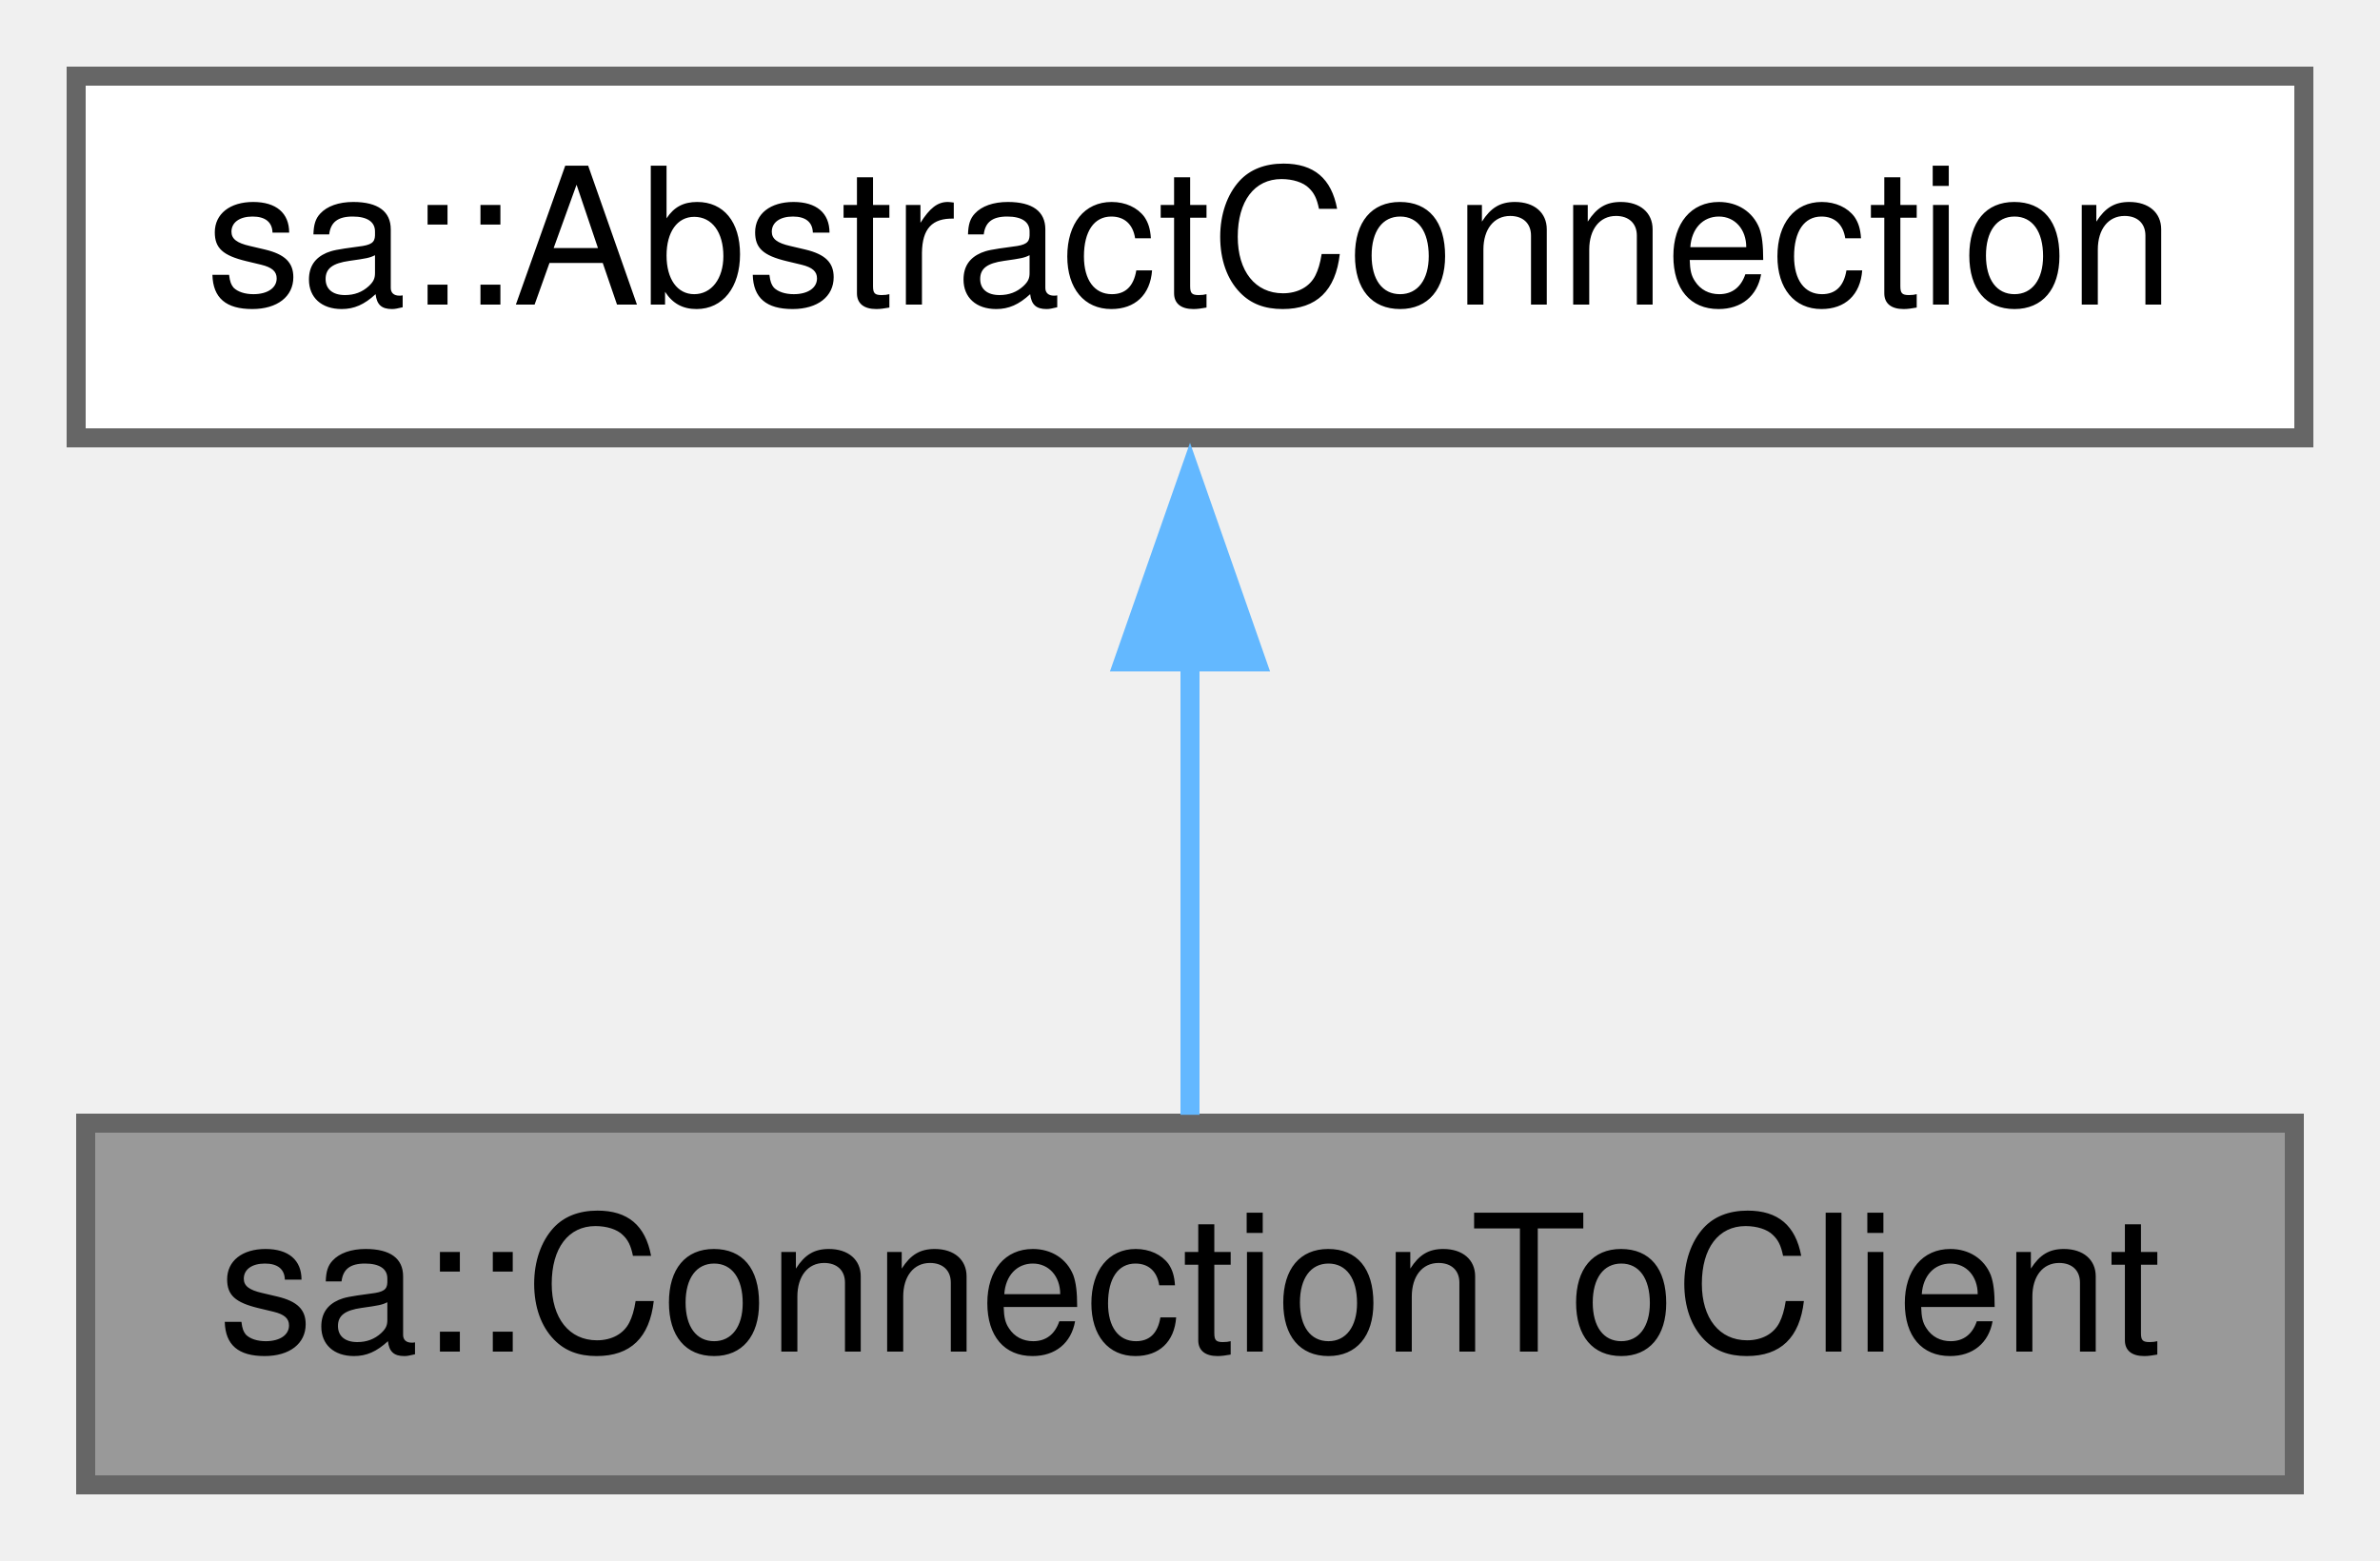
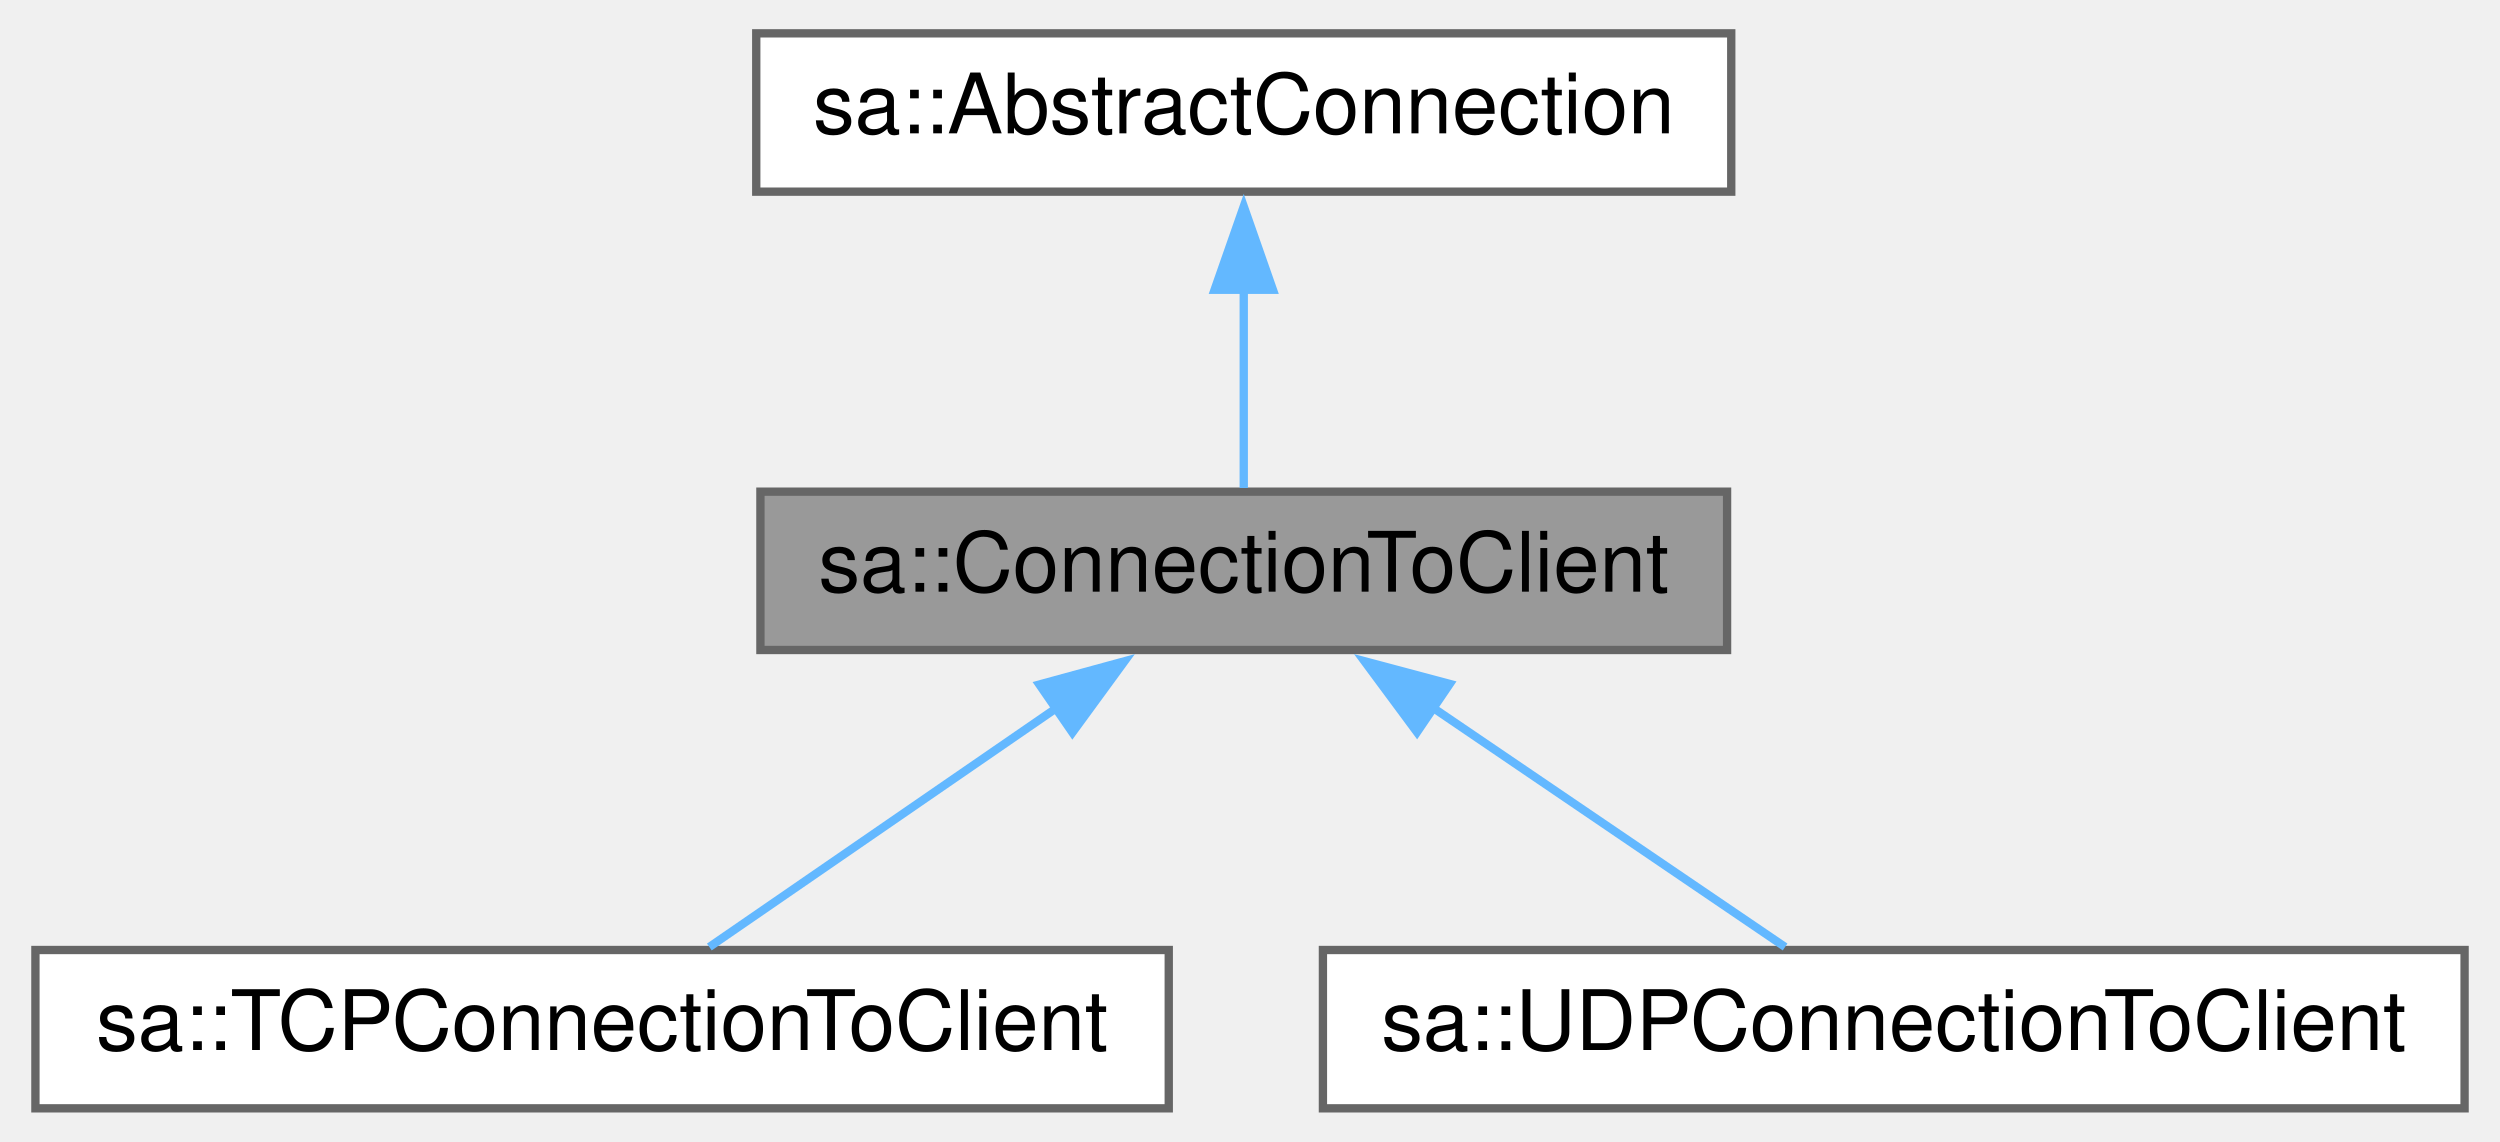
- <svg xmlns="http://www.w3.org/2000/svg" xmlns:xlink="http://www.w3.org/1999/xlink" width="125pt" height="82pt" viewBox="0.00 0.00 125.00 82.00">
-   <g id="graph0" class="graph" transform="scale(1 1) rotate(0) translate(4 78)">
+ <svg xmlns="http://www.w3.org/2000/svg" xmlns:xlink="http://www.w3.org/1999/xlink" width="300pt" height="137pt" viewBox="0.00 0.00 299.50 137.00">
+   <g id="graph0" class="graph" transform="scale(1 1) rotate(0) translate(4 133)">
    <g id="node1" class="node">
      <g id="a_node1">
-         <a xlink:title="Forward declaration.">
-           <polygon fill="#999999" stroke="#666666" points="116.5,-19 0.5,-19 0.5,0 116.5,0 116.5,-19" />
-           <text text-anchor="middle" x="58.5" y="-7" font-family="Helvetica,sans-Serif" font-size="10.00">sa::ConnectionToClient</text>
+         <a xlink:title="Class representing a connection to a client.">
+           <polygon fill="#999999" stroke="#666666" points="203,-74 87,-74 87,-55 203,-55 203,-74" />
+           <text text-anchor="middle" x="145" y="-62" font-family="Helvetica,sans-Serif" font-size="10.00">sa::ConnectionToClient</text>
        </a>
      </g>
+     </g>
+     <g id="node3" class="node">
+       <g id="a_node3">
+         <a xlink:href="classsa_1_1_t_c_p_connection_to_client.html" target="_top" xlink:title="Class representing a asio tcp connection to a client.">
+           <polygon fill="white" stroke="#666666" points="136,-19 0,-19 0,0 136,0 136,-19" />
+           <text text-anchor="middle" x="68" y="-7" font-family="Helvetica,sans-Serif" font-size="10.00">sa::TCPConnectionToClient</text>
+         </a>
+       </g>
+     </g>
+     <g id="edge2" class="edge">
+       <path fill="none" stroke="#63b8ff" d="M122.75,-48.19C109.17,-38.84 92.27,-27.21 80.87,-19.36" />
+       <polygon fill="#63b8ff" stroke="#63b8ff" points="120.47,-50.86 130.69,-53.65 124.44,-45.1 120.47,-50.86" />
+     </g>
+     <g id="node4" class="node">
+       <g id="a_node4">
+         <a xlink:href="classsa_1_1_u_d_p_connection_to_client.html" target="_top" xlink:title="Class representing a asio udp connection to a client.">
+           <polygon fill="white" stroke="#666666" points="291.5,-19 154.5,-19 154.5,0 291.5,0 291.5,-19" />
+           <text text-anchor="middle" x="223" y="-7" font-family="Helvetica,sans-Serif" font-size="10.00">sa::UDPConnectionToClient</text>
+         </a>
+       </g>
+     </g>
+     <g id="edge3" class="edge">
+       <path fill="none" stroke="#63b8ff" d="M167.53,-48.19C181.3,-38.84 198.41,-27.21 209.96,-19.36" />
+       <polygon fill="#63b8ff" stroke="#63b8ff" points="165.79,-45.14 159.48,-53.66 169.72,-50.93 165.79,-45.14" />
    </g>
    <g id="node2" class="node">
      <g id="a_node2">
        <a xlink:href="classsa_1_1_abstract_connection.html" target="_top" xlink:title="A connection between a client/server or server/client.">
-           <polygon fill="white" stroke="#666666" points="117,-74 0,-74 0,-55 117,-55 117,-74" />
-           <text text-anchor="middle" x="58.5" y="-62" font-family="Helvetica,sans-Serif" font-size="10.00">sa::AbstractConnection</text>
+           <polygon fill="white" stroke="#666666" points="203.5,-129 86.5,-129 86.5,-110 203.5,-110 203.5,-129" />
+           <text text-anchor="middle" x="145" y="-117" font-family="Helvetica,sans-Serif" font-size="10.00">sa::AbstractConnection</text>
        </a>
      </g>
    </g>
    <g id="edge1" class="edge">
-       <path fill="none" stroke="#63b8ff" d="M58.5,-43.35C58.5,-35.1 58.5,-25.97 58.5,-19.44" />
-       <polygon fill="#63b8ff" stroke="#63b8ff" points="55,-43.23 58.5,-53.23 62,-43.23 55,-43.23" />
+       <path fill="none" stroke="#63b8ff" d="M145,-98.35C145,-90.1 145,-80.97 145,-74.44" />
+       <polygon fill="#63b8ff" stroke="#63b8ff" points="141.5,-98.23 145,-108.23 148.5,-98.23 141.5,-98.23" />
    </g>
  </g>
</svg>
